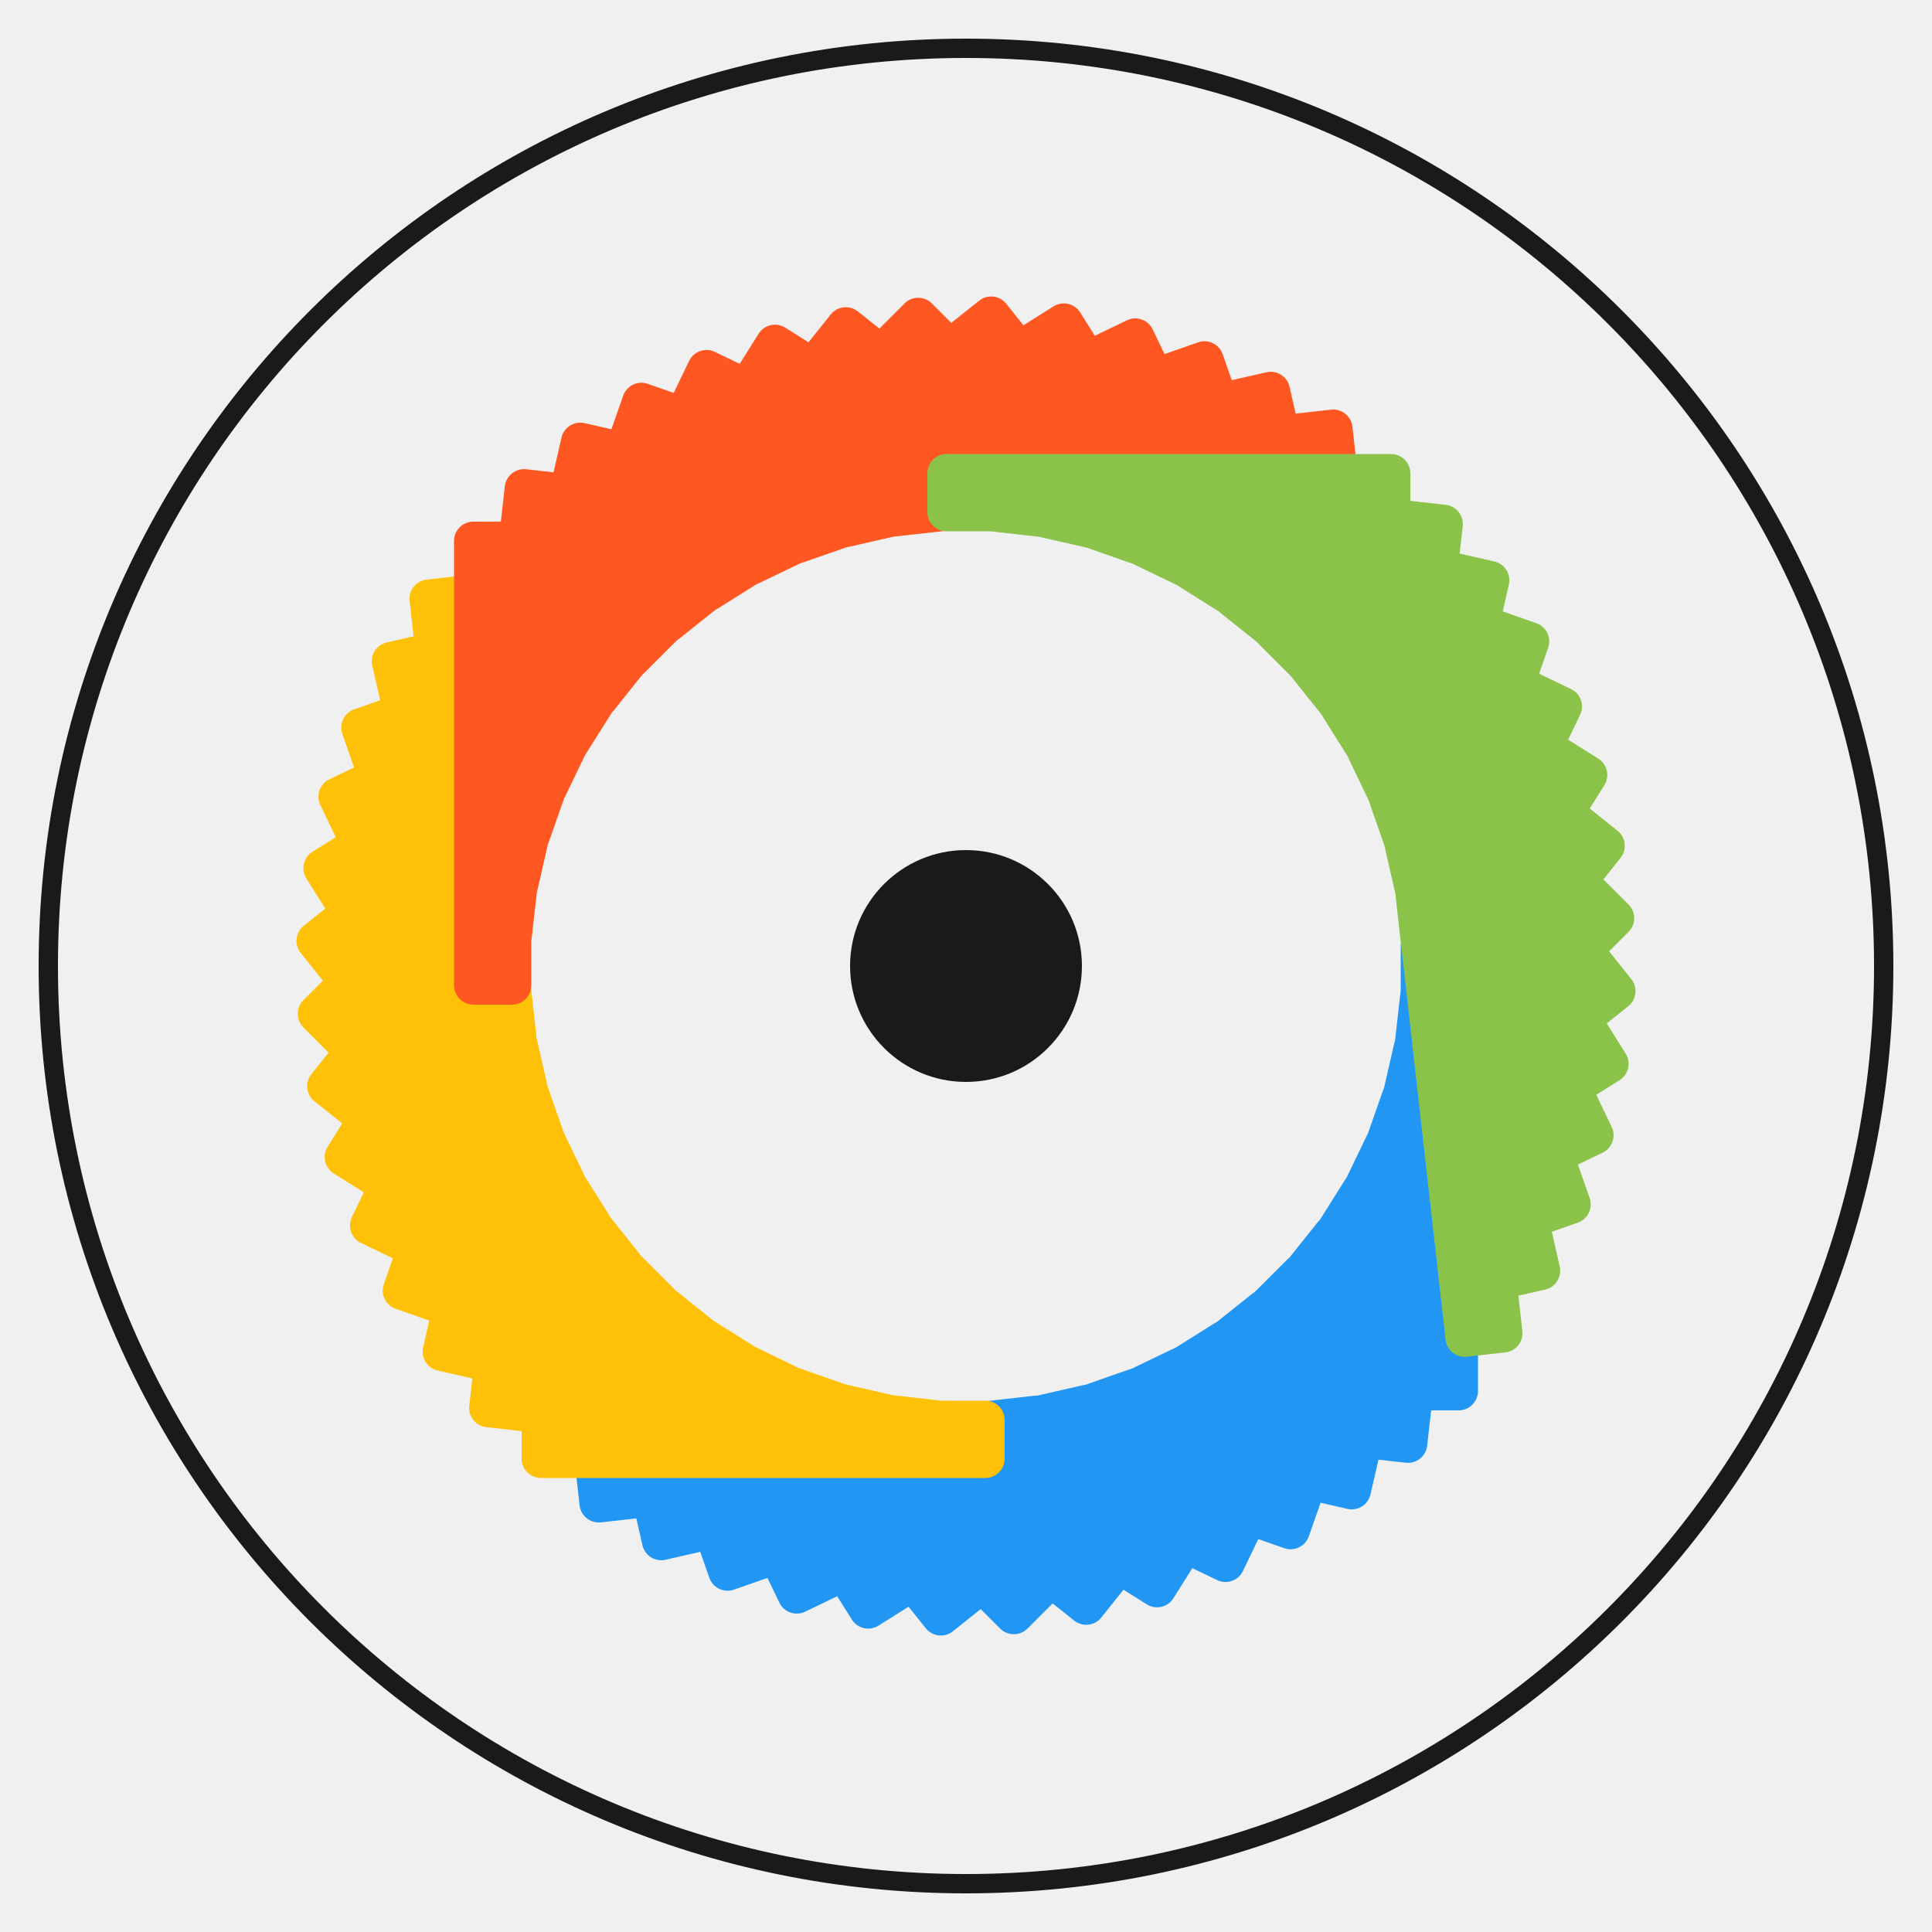
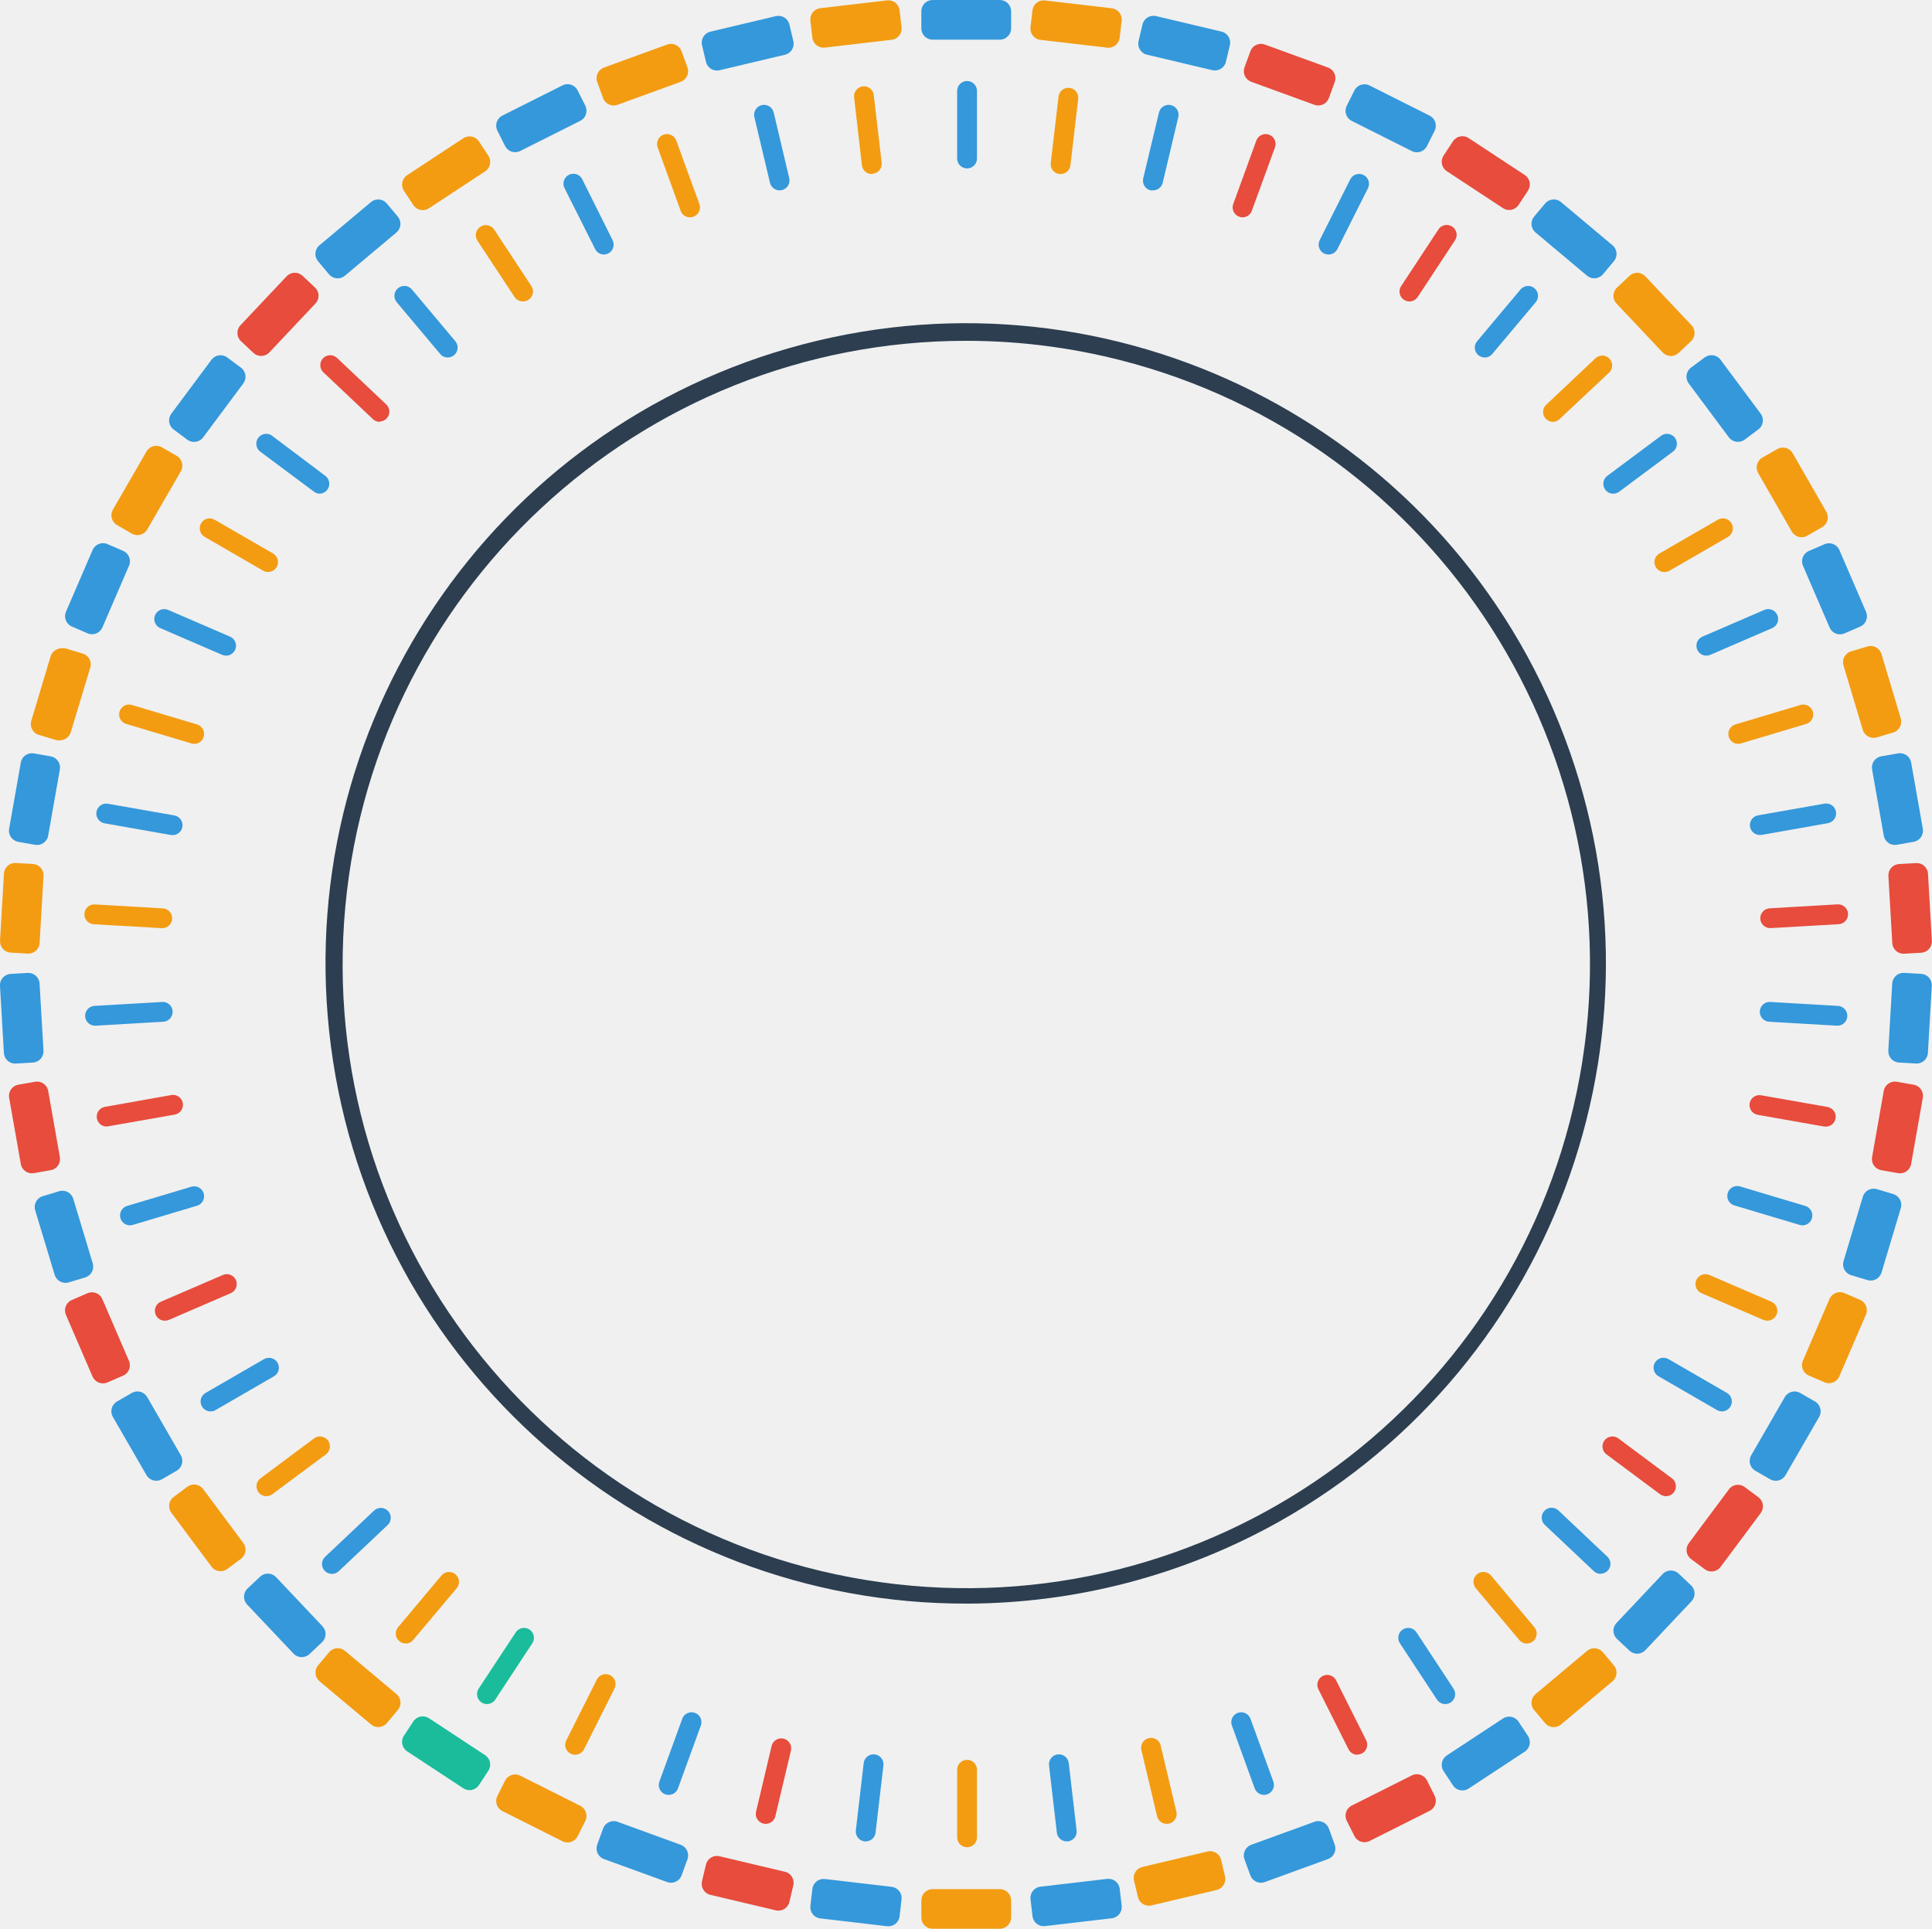
- <svg xmlns="http://www.w3.org/2000/svg" viewBox="0 0 200 200">
+ <svg xmlns="http://www.w3.org/2000/svg" id="Слой_1" data-name="Слой 1" viewBox="0 0 342.98 342.39">
  <defs>
    <style>
-             .blue{fill:#2196f3;}
-             .yellow{fill:#ffc107;}
-             .orange{fill:#ff5722;}
-             .green{fill:#8bc34a;}
+             .cls-1{fill:#f39c12;}
+             .cls-2,.cls-9{fill:#3498db;}
+             .cls-3{fill:#e74c3c;}
+             .cls-4{fill:#1abc9c;}
+             .cls-5{fill:#2c3e50;}
+             .cls-6{fill:#fff;}
+             .cls-7{font-size:12px;fill:#878787;font-family:Montserrat-SemiBold,
+             Montserrat;font-weight:600;}
+             .cls-8{letter-spacing:-0.01em;}
+             .cls-9{font-size:42px;font-family:Montserrat-Bold,
+             Montserrat;font-weight:700;}
+             .cls-10{letter-spacing:0.01em;}
+             .cls-11{letter-spacing:-0.01em;}
+             .cls-12{letter-spacing:0em;}
        </style>
  </defs>
-   <g transform="translate(100,100)">
-     <rect class="blue" x="45" y="-4" width="8" height="50" rx="2" transform="rotate(0)" />
-     <rect class="blue" x="45" y="-4" width="8" height="50" rx="2" transform="rotate(6.43)" />
-     <rect class="blue" x="45" y="-4" width="8" height="50" rx="2" transform="rotate(12.86)" />
-     <rect class="blue" x="45" y="-4" width="8" height="50" rx="2" transform="rotate(19.29)" />
-     <rect class="blue" x="45" y="-4" width="8" height="50" rx="2" transform="rotate(25.71)" />
-     <rect class="blue" x="45" y="-4" width="8" height="50" rx="2" transform="rotate(32.14)" />
-     <rect class="blue" x="45" y="-4" width="8" height="50" rx="2" transform="rotate(38.57)" />
-     <rect class="blue" x="45" y="-4" width="8" height="50" rx="2" transform="rotate(45)" />
-     <rect class="blue" x="45" y="-4" width="8" height="50" rx="2" transform="rotate(51.43)" />
-     <rect class="blue" x="45" y="-4" width="8" height="50" rx="2" transform="rotate(57.86)" />
-     <rect class="blue" x="45" y="-4" width="8" height="50" rx="2" transform="rotate(64.29)" />
-     <rect class="blue" x="45" y="-4" width="8" height="50" rx="2" transform="rotate(70.71)" />
-     <rect class="blue" x="45" y="-4" width="8" height="50" rx="2" transform="rotate(77.14)" />
-     <rect class="blue" x="45" y="-4" width="8" height="50" rx="2" transform="rotate(83.57)" />
-     <rect class="yellow" x="45" y="-4" width="8" height="50" rx="2" transform="rotate(90)" />
-     <rect class="yellow" x="45" y="-4" width="8" height="50" rx="2" transform="rotate(96.43)" />
-     <rect class="yellow" x="45" y="-4" width="8" height="50" rx="2" transform="rotate(102.86)" />
-     <rect class="yellow" x="45" y="-4" width="8" height="50" rx="2" transform="rotate(109.29)" />
-     <rect class="yellow" x="45" y="-4" width="8" height="50" rx="2" transform="rotate(115.71)" />
-     <rect class="yellow" x="45" y="-4" width="8" height="50" rx="2" transform="rotate(122.14)" />
-     <rect class="yellow" x="45" y="-4" width="8" height="50" rx="2" transform="rotate(128.57)" />
-     <rect class="yellow" x="45" y="-4" width="8" height="50" rx="2" transform="rotate(135)" />
-     <rect class="yellow" x="45" y="-4" width="8" height="50" rx="2" transform="rotate(141.43)" />
-     <rect class="yellow" x="45" y="-4" width="8" height="50" rx="2" transform="rotate(147.86)" />
-     <rect class="yellow" x="45" y="-4" width="8" height="50" rx="2" transform="rotate(154.29)" />
-     <rect class="yellow" x="45" y="-4" width="8" height="50" rx="2" transform="rotate(160.71)" />
-     <rect class="yellow" x="45" y="-4" width="8" height="50" rx="2" transform="rotate(167.14)" />
-     <rect class="yellow" x="45" y="-4" width="8" height="50" rx="2" transform="rotate(173.57)" />
-     <rect class="orange" x="45" y="-4" width="8" height="50" rx="2" transform="rotate(180)" />
-     <rect class="orange" x="45" y="-4" width="8" height="50" rx="2" transform="rotate(186.43)" />
-     <rect class="orange" x="45" y="-4" width="8" height="50" rx="2" transform="rotate(192.86)" />
-     <rect class="orange" x="45" y="-4" width="8" height="50" rx="2" transform="rotate(199.29)" />
-     <rect class="orange" x="45" y="-4" width="8" height="50" rx="2" transform="rotate(205.71)" />
-     <rect class="orange" x="45" y="-4" width="8" height="50" rx="2" transform="rotate(212.14)" />
-     <rect class="orange" x="45" y="-4" width="8" height="50" rx="2" transform="rotate(218.57)" />
-     <rect class="orange" x="45" y="-4" width="8" height="50" rx="2" transform="rotate(225)" />
-     <rect class="orange" x="45" y="-4" width="8" height="50" rx="2" transform="rotate(231.43)" />
-     <rect class="orange" x="45" y="-4" width="8" height="50" rx="2" transform="rotate(237.86)" />
-     <rect class="orange" x="45" y="-4" width="8" height="50" rx="2" transform="rotate(244.29)" />
-     <rect class="orange" x="45" y="-4" width="8" height="50" rx="2" transform="rotate(250.71)" />
-     <rect class="orange" x="45" y="-4" width="8" height="50" rx="2" transform="rotate(257.14)" />
-     <rect class="orange" x="45" y="-4" width="8" height="50" rx="2" transform="rotate(263.57)" />
-     <rect class="green" x="45" y="-4" width="8" height="50" rx="2" transform="rotate(270)" />
-     <rect class="green" x="45" y="-4" width="8" height="50" rx="2" transform="rotate(276.43)" />
-     <rect class="green" x="45" y="-4" width="8" height="50" rx="2" transform="rotate(282.86)" />
-     <rect class="green" x="45" y="-4" width="8" height="50" rx="2" transform="rotate(289.29)" />
-     <rect class="green" x="45" y="-4" width="8" height="50" rx="2" transform="rotate(295.71)" />
-     <rect class="green" x="45" y="-4" width="8" height="50" rx="2" transform="rotate(302.14)" />
-     <rect class="green" x="45" y="-4" width="8" height="50" rx="2" transform="rotate(308.57)" />
-     <rect class="green" x="45" y="-4" width="8" height="50" rx="2" transform="rotate(315)" />
-     <rect class="green" x="45" y="-4" width="8" height="50" rx="2" transform="rotate(321.43)" />
-     <rect class="green" x="45" y="-4" width="8" height="50" rx="2" transform="rotate(327.86)" />
-     <rect class="green" x="45" y="-4" width="8" height="50" rx="2" transform="rotate(334.29)" />
-     <rect class="green" x="45" y="-4" width="8" height="50" rx="2" transform="rotate(340.71)" />
-     <rect class="green" x="45" y="-4" width="8" height="50" rx="2" transform="rotate(347.14)" />
-     <rect class="green" x="45" y="-4" width="8" height="50" rx="2" transform="rotate(353.57)" />
-     <circle cx="0" cy="0" r="95" fill="none" stroke="#1a1a1a" stroke-width="2" />
-     <circle cx="0" cy="0" r="12" fill="#1a1a1a" />
-   </g>
+   <rect class="cls-1" x="163.56" y="335.35" width="15.94" height="7.04" rx="2" />
+   <rect class="cls-2" x="183.3" y="334.83" width="15.94" height="7.04" rx="2" transform="translate(-38.24 23.88) rotate(-6.67)" />
+   <rect class="cls-1" x="202.52" y="331.44" width="15.94" height="7.04" rx="2" transform="matrix(0.97, -0.23, 0.23, 0.97, -71.82, 56.96)" />
+   <rect class="cls-2" x="221.22" y="325.84" width="15.94" height="7.04" rx="2" transform="translate(-99.08 97.64) rotate(-20)" />
+   <rect class="cls-3" x="239.15" y="318.11" width="15.94" height="7.04" rx="2" transform="translate(-118.31 144.5) rotate(-26.67)" />
+   <rect class="cls-2" x="256.05" y="308.35" width="15.94" height="7.04" rx="2" transform="translate(-128.19 195.78) rotate(-33.33)" />
+   <rect class="cls-1" x="271.71" y="296.69" width="15.94" height="7.04" rx="2" transform="translate(-127.79 249.4) rotate(-40)" />
+   <rect class="cls-2" x="285.91" y="283.29" width="15.94" height="7.04" rx="2" transform="translate(-116.66 303.14) rotate(-46.67)" />
+   <rect class="cls-3" x="298.46" y="268.34" width="15.94" height="7.04" rx="2" transform="translate(-94.87 354.7) rotate(-53.33)" />
+   <rect class="cls-2" x="309.19" y="252.03" width="15.94" height="7.04" rx="2" transform="translate(-62.98 401.83) rotate(-60)" />
+   <rect class="cls-1" x="317.95" y="234.58" width="15.94" height="7.04" rx="2" transform="translate(-22.05 442.44) rotate(-66.67)" />
+   <rect class="cls-2" x="324.62" y="216.24" width="15.94" height="7.04" rx="2" transform="translate(26.43 474.74) rotate(-73.33)" />
+   <rect class="cls-3" x="329.13" y="197.24" width="15.94" height="7.04" rx="2" transform="translate(80.6 497.26) rotate(-80)" />
+   <rect class="cls-2" x="331.39" y="177.85" width="15.94" height="7.04" rx="2" transform="translate(138.31 509) rotate(-86.67)" />
+   <rect class="cls-3" x="335.84" y="153.88" width="7.04" height="15.94" rx="2" transform="translate(-9.09 19.39) rotate(-3.33)" />
+   <rect class="cls-2" x="333.58" y="134.49" width="7.04" height="15.94" rx="2" transform="translate(-19.87 60.09) rotate(-10)" />
+   <rect class="cls-1" x="329.08" y="115.5" width="7.04" height="15.94" rx="2" transform="translate(-21.69 99.96) rotate(-16.67)" />
+   <rect class="cls-2" x="322.4" y="97.15" width="7.04" height="15.94" rx="2" transform="translate(-15.23 137.07) rotate(-23.33)" />
+   <rect class="cls-1" x="313.64" y="79.71" width="7.04" height="15.94" rx="2" transform="matrix(0.87, -0.5, 0.5, 0.87, -1.6, 169.71)" />
+   <rect class="cls-2" x="302.91" y="63.4" width="7.04" height="15.94" rx="2" transform="translate(17.77 196.5) rotate(-36.67)" />
+   <rect class="cls-1" x="290.36" y="48.44" width="7.04" height="15.94" rx="2" transform="translate(41.15 216.44) rotate(-43.33)" />
+   <rect class="cls-2" x="276.16" y="35.05" width="7.04" height="15.94" rx="2" transform="translate(66.7 229) rotate(-50)" />
+   <rect class="cls-3" x="260.51" y="23.39" width="7.04" height="15.94" rx="2" transform="translate(92.49 234.1) rotate(-56.67)" />
+   <rect class="cls-2" x="243.6" y="13.63" width="7.04" height="15.94" rx="2" transform="translate(116.66 232.13) rotate(-63.33)" />
+   <rect class="cls-3" x="225.67" y="5.9" width="7.04" height="15.94" rx="2" transform="translate(137.52 223.88) rotate(-70)" />
+   <rect class="cls-2" x="206.97" y="0.3" width="7.04" height="15.94" rx="2" transform="translate(153.65 210.57) rotate(-76.67)" />
+   <rect class="cls-1" x="187.75" y="-3.09" width="7.04" height="15.94" rx="2" transform="translate(163.97 193.68) rotate(-83.33)" />
+   <rect class="cls-2" x="163.56" width="15.94" height="7.04" rx="2" />
+   <rect class="cls-2" x="148.69" y="330.37" width="7.04" height="15.94" rx="2" transform="translate(-201.77 449.63) rotate(-83.33)" />
+   <rect class="cls-3" x="129.47" y="326.98" width="7.04" height="15.94" rx="2" transform="translate(-223.86 386.5) rotate(-76.67)" />
+   <rect class="cls-2" x="110.76" y="321.39" width="7.04" height="15.94" rx="2" transform="translate(-234.55 323.49) rotate(-70)" />
+   <rect class="cls-1" x="92.84" y="313.65" width="7.04" height="15.94" rx="2" transform="translate(-234.55 262.78) rotate(-63.33)" />
+   <rect class="cls-4" x="75.93" y="303.89" width="7.04" height="15.94" rx="2" transform="translate(-225.02 206.26) rotate(-56.67)" />
+   <rect class="cls-1" x="60.28" y="292.24" width="7.04" height="15.94" rx="2" transform="translate(-207.43 155.49) rotate(-50)" />
+   <rect class="cls-2" x="46.08" y="278.84" width="7.04" height="15.94" rx="2" transform="matrix(0.73, -0.69, 0.69, 0.73, -183.55, 111.61)" />
+   <rect class="cls-1" x="33.53" y="263.88" width="7.04" height="15.94" rx="2" transform="translate(-155.26 75.3) rotate(-36.67)" />
+   <rect class="cls-2" x="22.8" y="247.58" width="7.04" height="15.94" rx="2" transform="translate(-124.5 46.78) rotate(-30)" />
+   <rect class="cls-3" x="14.04" y="230.13" width="7.04" height="15.94" rx="2" transform="translate(-93.12 25.81) rotate(-23.33)" />
+   <rect class="cls-2" x="7.36" y="211.79" width="7.04" height="15.94" rx="2" transform="matrix(0.96, -0.29, 0.29, 0.96, -62.82, 11.74)" />
+   <rect class="cls-3" x="2.86" y="192.79" width="7.04" height="15.94" rx="2" transform="translate(-35.02 3.54) rotate(-10)" />
+   <rect class="cls-2" x="0.6" y="173.4" width="7.04" height="15.94" rx="2" transform="translate(-10.79 -0.07) rotate(-3.33)" />
+   <rect class="cls-1" x="-3.86" y="158.33" width="15.94" height="7.04" rx="2" transform="translate(-157.95 155.94) rotate(-86.67)" />
+   <rect class="cls-2" x="-1.59" y="138.94" width="15.94" height="7.04" rx="2" transform="translate(-135.28 123.4) rotate(-80)" />
+   <rect class="cls-1" x="2.91" y="119.95" width="15.94" height="7.04" rx="2" transform="matrix(0.29, -0.96, 0.96, 0.29, -110.77, 97.87)" />
+   <rect class="cls-2" x="9.59" y="101.6" width="15.94" height="7.04" rx="2" transform="translate(-86.17 79) rotate(-66.67)" />
+   <rect class="cls-1" x="18.35" y="84.16" width="15.94" height="7.04" rx="2" transform="translate(-63.02 66.02) rotate(-60)" />
+   <rect class="cls-2" x="29.08" y="67.85" width="15.94" height="7.04" rx="2" transform="translate(-42.57 57.85) rotate(-53.33)" />
+   <rect class="cls-3" x="41.62" y="52.9" width="15.94" height="7.04" rx="2" transform="translate(-25.72 53.16) rotate(-46.67)" />
+   <rect class="cls-2" x="55.82" y="39.5" width="15.94" height="7.04" rx="2" transform="translate(-12.98 50.46) rotate(-40)" />
+   <rect class="cls-1" x="71.48" y="27.84" width="15.94" height="7.04" rx="2" transform="translate(-4.41 48.21) rotate(-33.33)" />
+   <rect class="cls-2" x="88.39" y="18.08" width="15.94" height="7.04" rx="2" transform="translate(0.3 44.93) rotate(-26.67)" />
+   <rect class="cls-1" x="106.31" y="10.35" width="15.94" height="7.04" rx="2" transform="translate(1.9 39.31) rotate(-20)" />
+   <rect class="cls-2" x="125.01" y="4.75" width="15.94" height="7.04" rx="2" transform="translate(1.43 30.28) rotate(-13.33)" />
+   <rect class="cls-1" x="144.24" y="1.36" width="15.94" height="7.04" rx="2" transform="translate(0.21 17.09) rotate(-6.67)" />
+   <rect class="cls-1" x="2.91" y="120.34" width="15.94" height="7.04" rx="2" transform="translate(-111.14 98.15) rotate(-73.33)" />
+   <path class="cls-2" d="M189.62,327.49a1.76,1.76,0,0,1-1.75-1.55L186.48,314a1.76,1.76,0,0,1,3.5-.41l1.39,11.9a1.76,1.76,0,0,1-1.54,2Z" transform="translate(-0.25 -0.61)" />
+   <path class="cls-1" d="M207.37,324.38a1.77,1.77,0,0,1-1.71-1.35l-2.76-11.66a1.76,1.76,0,1,1,3.42-.81l2.77,11.66a1.75,1.75,0,0,1-1.31,2.11A1.4,1.4,0,0,1,207.37,324.38Z" transform="translate(-0.25 -0.61)" />
+   <path class="cls-2" d="M224.65,319.23a1.76,1.76,0,0,1-1.66-1.16l-4.09-11.26a1.76,1.76,0,0,1,3.3-1.2l4.1,11.26a1.76,1.76,0,0,1-1.05,2.25A1.59,1.59,0,0,1,224.65,319.23Z" transform="translate(-0.25 -0.61)" />
+   <path class="cls-3" d="M241.21,312.11a1.77,1.77,0,0,1-1.58-1l-5.37-10.71a1.76,1.76,0,0,1,3.14-1.58l5.38,10.71a1.76,1.76,0,0,1-1.57,2.55Z" transform="translate(-0.25 -0.61)" />
+   <path class="cls-2" d="M256.83,303.11a1.77,1.77,0,0,1-1.48-.79l-6.58-10a1.76,1.76,0,1,1,2.94-1.94l6.58,10a1.76,1.76,0,0,1-.5,2.44A1.71,1.71,0,0,1,256.83,303.11Z" transform="translate(-0.25 -0.61)" />
+   <path class="cls-1" d="M271.29,292.36a1.71,1.71,0,0,1-1.34-.63l-7.71-9.18a1.76,1.76,0,0,1,2.7-2.26l7.7,9.18a1.75,1.75,0,0,1-.22,2.48A1.73,1.73,0,0,1,271.29,292.36Z" transform="translate(-0.25 -0.61)" />
+   <path class="cls-2" d="M284.42,280a1.74,1.74,0,0,1-1.21-.47l-8.72-8.23a1.76,1.76,0,1,1,2.42-2.56l8.71,8.23a1.75,1.75,0,0,1-1.2,3Z" transform="translate(-0.25 -0.61)" />
+   <path class="cls-3" d="M296,266.21a1.74,1.74,0,0,1-1.05-.35l-9.61-7.15a1.77,1.77,0,0,1,2.11-2.83l9.61,7.16a1.76,1.76,0,0,1,.36,2.46A1.79,1.79,0,0,1,296,266.21Z" transform="translate(-0.25 -0.61)" />
+   <path class="cls-2" d="M305.93,251.16a1.7,1.7,0,0,1-.87-.24l-10.38-6a1.76,1.76,0,1,1,1.76-3.05l10.37,6a1.75,1.75,0,0,1,.65,2.4A1.78,1.78,0,0,1,305.93,251.16Z" transform="translate(-0.25 -0.61)" />
+   <path class="cls-1" d="M314,235.06a1.94,1.94,0,0,1-.7-.14l-11-4.75a1.76,1.76,0,1,1,1.4-3.23l11,4.74a1.76,1.76,0,0,1-.7,3.38Z" transform="translate(-0.25 -0.61)" />
+   <path class="cls-2" d="M320.22,218.13a1.8,1.8,0,0,1-.5-.08l-11.48-3.43a1.76,1.76,0,1,1,1-3.37l11.48,3.43a1.76,1.76,0,0,1-.51,3.45Z" transform="translate(-0.25 -0.61)" />
+   <path class="cls-3" d="M324.4,200.59a1.62,1.62,0,0,1-.31,0l-11.8-2.08a1.76,1.76,0,0,1,.61-3.47l11.8,2.08a1.76,1.76,0,0,1-.3,3.49Z" transform="translate(-0.25 -0.61)" />
+   <path class="cls-2" d="M326.51,182.69h-.11l-12-.7a1.76,1.76,0,1,1,.21-3.51l12,.7a1.76,1.76,0,0,1-.1,3.51Z" transform="translate(-0.25 -0.61)" />
+   <path class="cls-3" d="M314.56,165.37a1.76,1.76,0,0,1-.1-3.52l12-.7a1.76,1.76,0,0,1,.21,3.52l-12,.69Z" transform="translate(-0.25 -0.61)" />
+   <path class="cls-2" d="M312.65,148.84a1.76,1.76,0,0,1-.31-3.49l11.8-2.08a1.76,1.76,0,1,1,.61,3.47L313,148.82A1.51,1.51,0,0,1,312.65,148.84Z" transform="translate(-0.25 -0.61)" />
+   <path class="cls-1" d="M308.83,132.66a1.74,1.74,0,0,1-1.68-1.26,1.76,1.76,0,0,1,1.18-2.19l11.47-3.43a1.76,1.76,0,1,1,1,3.37l-11.47,3.43A1.81,1.81,0,0,1,308.83,132.66Z" transform="translate(-0.25 -0.61)" />
+   <path class="cls-2" d="M303.16,117a1.76,1.76,0,0,1-.7-3.37l11-4.75a1.76,1.76,0,1,1,1.4,3.23l-11,4.75A1.75,1.75,0,0,1,303.16,117Z" transform="translate(-0.25 -0.61)" />
+   <path class="cls-1" d="M295.71,102.15a1.73,1.73,0,0,1-1.52-.88,1.75,1.75,0,0,1,.64-2.4l10.38-6A1.76,1.76,0,0,1,307,95.93l-10.38,6A1.75,1.75,0,0,1,295.71,102.15Z" transform="translate(-0.25 -0.61)" />
+   <path class="cls-2" d="M286.59,88.25a1.76,1.76,0,0,1-1-3.17l9.61-7.16a1.76,1.76,0,0,1,2.1,2.82l-9.61,7.16A1.81,1.81,0,0,1,286.59,88.25Z" transform="translate(-0.25 -0.61)" />
+   <path class="cls-1" d="M275.91,75.5a1.76,1.76,0,0,1-1.21-3l8.72-8.23a1.76,1.76,0,1,1,2.41,2.56L277.12,75A1.77,1.77,0,0,1,275.91,75.5Z" transform="translate(-0.25 -0.61)" />
+   <path class="cls-2" d="M263.83,64.07a1.81,1.81,0,0,1-1.14-.41,1.76,1.76,0,0,1-.21-2.48l7.7-9.18a1.76,1.76,0,0,1,2.7,2.26l-7.71,9.18A1.71,1.71,0,0,1,263.83,64.07Z" transform="translate(-0.25 -0.61)" />
+   <path class="cls-3" d="M250.49,54.12a1.71,1.71,0,0,1-1-.29,1.75,1.75,0,0,1-.5-2.43l6.58-10a1.76,1.76,0,1,1,2.94,1.93l-6.58,10A1.75,1.75,0,0,1,250.49,54.12Z" transform="translate(-0.25 -0.61)" />
+   <path class="cls-2" d="M236.1,45.79a1.89,1.89,0,0,1-.79-.18,1.76,1.76,0,0,1-.78-2.37l5.38-10.7a1.76,1.76,0,1,1,3.14,1.58l-5.38,10.7A1.74,1.74,0,0,1,236.1,45.79Z" transform="translate(-0.25 -0.61)" />
+   <path class="cls-3" d="M220.84,39.19a1.59,1.59,0,0,1-.6-.11,1.75,1.75,0,0,1-1.06-2.25l4.1-11.26a1.76,1.76,0,0,1,3.31,1.2L222.49,38A1.75,1.75,0,0,1,220.84,39.19Z" transform="translate(-0.25 -0.61)" />
+   <path class="cls-2" d="M204.91,34.4a2,2,0,0,1-.41,0,1.76,1.76,0,0,1-1.3-2.12L206,20.58a1.76,1.76,0,0,1,3.43.81l-2.77,11.66A1.75,1.75,0,0,1,204.91,34.4Z" transform="translate(-0.25 -0.61)" />
+   <path class="cls-1" d="M188.54,31.5l-.21,0a1.74,1.74,0,0,1-1.54-1.95l1.39-11.9a1.76,1.76,0,0,1,3.49.41l-1.39,11.9A1.75,1.75,0,0,1,188.54,31.5Z" transform="translate(-0.25 -0.61)" />
+   <path class="cls-2" d="M171.93,30.51a1.76,1.76,0,0,1-1.76-1.76v-12a1.76,1.76,0,1,1,3.52,0v12A1.76,1.76,0,0,1,171.93,30.51Z" transform="translate(-0.25 -0.61)" />
+   <path class="cls-2" d="M153.94,327.49h-.21a1.76,1.76,0,0,1-1.54-2l1.39-11.9a1.76,1.76,0,0,1,3.5.41l-1.39,11.9A1.76,1.76,0,0,1,153.94,327.49Z" transform="translate(-0.25 -0.61)" />
+   <path class="cls-3" d="M136.19,324.38a1.4,1.4,0,0,1-.41-.05,1.75,1.75,0,0,1-1.31-2.11l2.76-11.66a1.76,1.76,0,1,1,3.43.81L137.9,323A1.77,1.77,0,0,1,136.19,324.38Z" transform="translate(-0.25 -0.61)" />
+   <path class="cls-2" d="M118.91,319.23a1.59,1.59,0,0,1-.6-.11,1.76,1.76,0,0,1-1-2.25l4.1-11.26a1.76,1.76,0,0,1,3.3,1.2l-4.1,11.26A1.74,1.74,0,0,1,118.91,319.23Z" transform="translate(-0.25 -0.61)" />
+   <path class="cls-1" d="M102.35,312.11a1.76,1.76,0,0,1-1.57-2.55l5.38-10.71a1.76,1.76,0,1,1,3.14,1.58l-5.37,10.71A1.77,1.77,0,0,1,102.35,312.11Z" transform="translate(-0.25 -0.61)" />
+   <path class="cls-4" d="M86.73,303.11a1.71,1.71,0,0,1-1-.29,1.77,1.77,0,0,1-.51-2.44l6.59-10a1.76,1.76,0,1,1,2.94,1.94l-6.58,10A1.77,1.77,0,0,1,86.73,303.11Z" transform="translate(-0.25 -0.61)" />
+   <path class="cls-1" d="M72.27,292.36a1.73,1.73,0,0,1-1.13-.41,1.75,1.75,0,0,1-.22-2.48l7.7-9.18a1.76,1.76,0,0,1,2.7,2.26l-7.71,9.18A1.71,1.71,0,0,1,72.27,292.36Z" transform="translate(-0.25 -0.61)" />
+   <path class="cls-1" d="M47.55,266.21a1.79,1.79,0,0,1-1.42-.71,1.76,1.76,0,0,1,.36-2.46l9.61-7.16a1.77,1.77,0,0,1,2.11,2.83l-9.62,7.15A1.69,1.69,0,0,1,47.55,266.21Z" transform="translate(-0.25 -0.61)" />
+   <path class="cls-2" d="M37.63,251.16a1.78,1.78,0,0,1-1.53-.88,1.75,1.75,0,0,1,.64-2.4l10.38-6a1.76,1.76,0,1,1,1.76,3.05l-10.38,6A1.73,1.73,0,0,1,37.63,251.16Z" transform="translate(-0.25 -0.61)" />
+   <path class="cls-3" d="M29.52,235.06a1.76,1.76,0,0,1-.7-3.38l11-4.74a1.76,1.76,0,1,1,1.4,3.23l-11,4.75A1.94,1.94,0,0,1,29.52,235.06Z" transform="translate(-0.25 -0.61)" />
+   <path class="cls-2" d="M23.34,218.13a1.76,1.76,0,0,1-.51-3.45l11.48-3.43a1.76,1.76,0,0,1,1,3.37l-11.48,3.43A1.8,1.8,0,0,1,23.34,218.13Z" transform="translate(-0.25 -0.61)" />
+   <path class="cls-3" d="M19.16,200.59a1.76,1.76,0,0,1-.3-3.49L30.66,195a1.76,1.76,0,1,1,.61,3.47l-11.8,2.08A1.62,1.62,0,0,1,19.16,200.59Z" transform="translate(-0.25 -0.61)" />
+   <path class="cls-2" d="M17.05,182.69a1.76,1.76,0,0,1-.1-3.51l12-.7a1.76,1.76,0,1,1,.21,3.51l-12,.7Z" transform="translate(-0.25 -0.61)" />
+   <path class="cls-1" d="M29,165.37h-.11l-12-.69a1.76,1.76,0,0,1,.21-3.52l12,.7a1.76,1.76,0,0,1-.1,3.52Z" transform="translate(-0.25 -0.61)" />
+   <path class="cls-2" d="M30.91,148.84a1.67,1.67,0,0,1-.31,0l-11.8-2.08a1.76,1.76,0,0,1,.62-3.47l11.8,2.08a1.76,1.76,0,0,1-.31,3.49Z" transform="translate(-0.25 -0.61)" />
+   <path class="cls-1" d="M34.73,132.66a1.81,1.81,0,0,1-.51-.08l-11.47-3.43a1.76,1.76,0,1,1,1-3.37l11.48,3.43a1.76,1.76,0,0,1,1.18,2.19A1.74,1.74,0,0,1,34.73,132.66Z" transform="translate(-0.25 -0.61)" />
+   <path class="cls-2" d="M40.4,117a1.75,1.75,0,0,1-.7-.14l-11-4.75a1.76,1.76,0,1,1,1.4-3.23l11,4.75a1.76,1.76,0,0,1-.7,3.37Z" transform="translate(-0.25 -0.61)" />
+   <path class="cls-1" d="M47.85,102.15a1.75,1.75,0,0,1-.88-.23l-10.38-6a1.76,1.76,0,0,1,1.76-3.05l10.38,6a1.76,1.76,0,0,1-.88,3.28Z" transform="translate(-0.25 -0.61)" />
+   <path class="cls-2" d="M57,88.25a1.81,1.81,0,0,1-1-.35l-9.61-7.16a1.76,1.76,0,0,1,2.1-2.82L58,85.08A1.76,1.76,0,0,1,57,88.25Z" transform="translate(-0.25 -0.61)" />
+   <path class="cls-3" d="M67.65,75.5A1.77,1.77,0,0,1,66.44,75l-8.71-8.23a1.76,1.76,0,1,1,2.41-2.56l8.72,8.23a1.76,1.76,0,0,1-1.21,3Z" transform="translate(-0.25 -0.61)" />
+   <path class="cls-2" d="M79.73,64.07a1.71,1.71,0,0,1-1.34-.63l-7.71-9.18A1.76,1.76,0,0,1,73.38,52l7.7,9.18a1.76,1.76,0,0,1-1.35,2.89Z" transform="translate(-0.25 -0.61)" />
+   <path class="cls-1" d="M93.07,54.12a1.75,1.75,0,0,1-1.48-.79L85,43.32A1.76,1.76,0,1,1,88,41.39l6.58,10a1.75,1.75,0,0,1-.5,2.43A1.71,1.71,0,0,1,93.07,54.12Z" transform="translate(-0.25 -0.61)" />
+   <path class="cls-2" d="M107.46,45.79a1.73,1.73,0,0,1-1.57-1l-5.38-10.7a1.76,1.76,0,1,1,3.14-1.58L109,43.24a1.76,1.76,0,0,1-.78,2.37A1.89,1.89,0,0,1,107.46,45.79Z" transform="translate(-0.25 -0.61)" />
+   <path class="cls-1" d="M122.72,39.19A1.75,1.75,0,0,1,121.07,38L117,26.77a1.76,1.76,0,0,1,3.31-1.2l4.1,11.26a1.75,1.75,0,0,1-1.06,2.25A1.59,1.59,0,0,1,122.72,39.19Z" transform="translate(-0.25 -0.61)" />
+   <path class="cls-2" d="M138.65,34.4a1.75,1.75,0,0,1-1.71-1.35l-2.77-11.66a1.76,1.76,0,0,1,3.43-.81l2.76,11.66a1.76,1.76,0,0,1-1.31,2.12A1.81,1.81,0,0,1,138.65,34.4Z" transform="translate(-0.25 -0.61)" />
+   <path class="cls-1" d="M155,31.5a1.75,1.75,0,0,1-1.74-1.56L151.89,18a1.76,1.76,0,1,1,3.49-.41l1.39,11.9a1.75,1.75,0,0,1-1.54,1.95Z" transform="translate(-0.25 -0.61)" />
+   <path class="cls-2" d="M59.14,280a1.75,1.75,0,0,1-1.2-3l8.71-8.23a1.76,1.76,0,0,1,2.42,2.56l-8.72,8.23A1.74,1.74,0,0,1,59.14,280Z" transform="translate(-0.25 -0.61)" />
+   <path class="cls-1" d="M171.93,328.53a1.76,1.76,0,0,1-1.76-1.76v-12a1.76,1.76,0,0,1,3.52,0v12A1.76,1.76,0,0,1,171.93,328.53Z" transform="translate(-0.25 -0.61)" />
+   <path class="cls-5" d="M172,285.28a113.64,113.64,0,1,1,55.41-14.6A113.82,113.82,0,0,1,172,285.28Zm-.13-224.17a110.71,110.71,0,1,0,29.84,4.12A110.86,110.86,0,0,0,171.82,61.11Z" transform="translate(-0.25 -0.61)" />
</svg>
